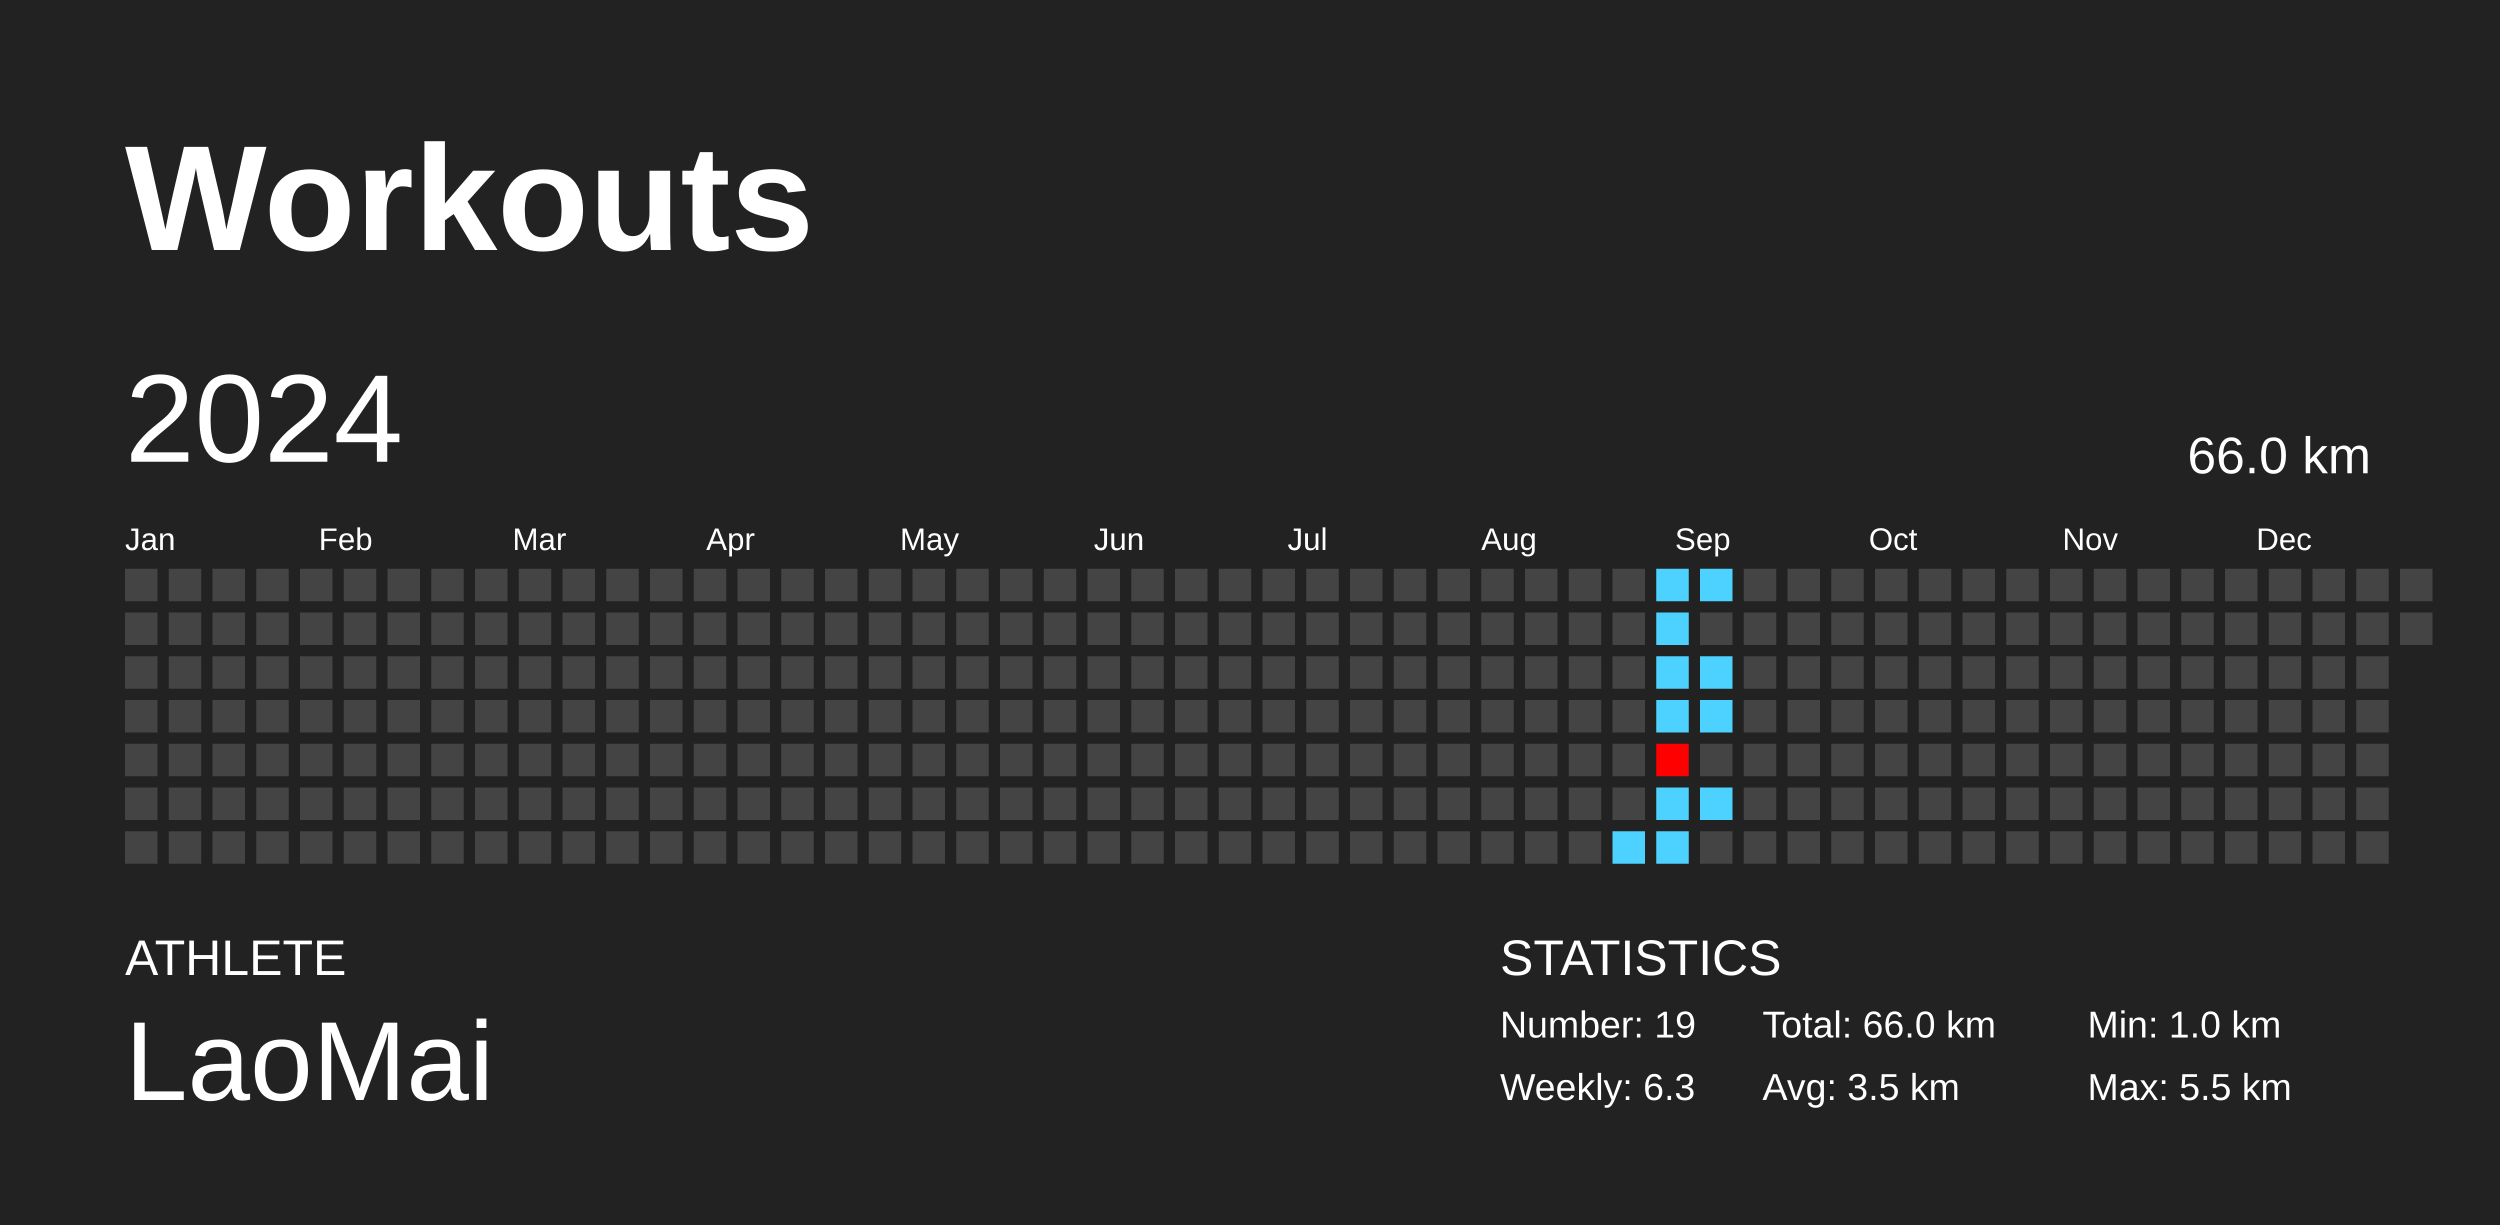
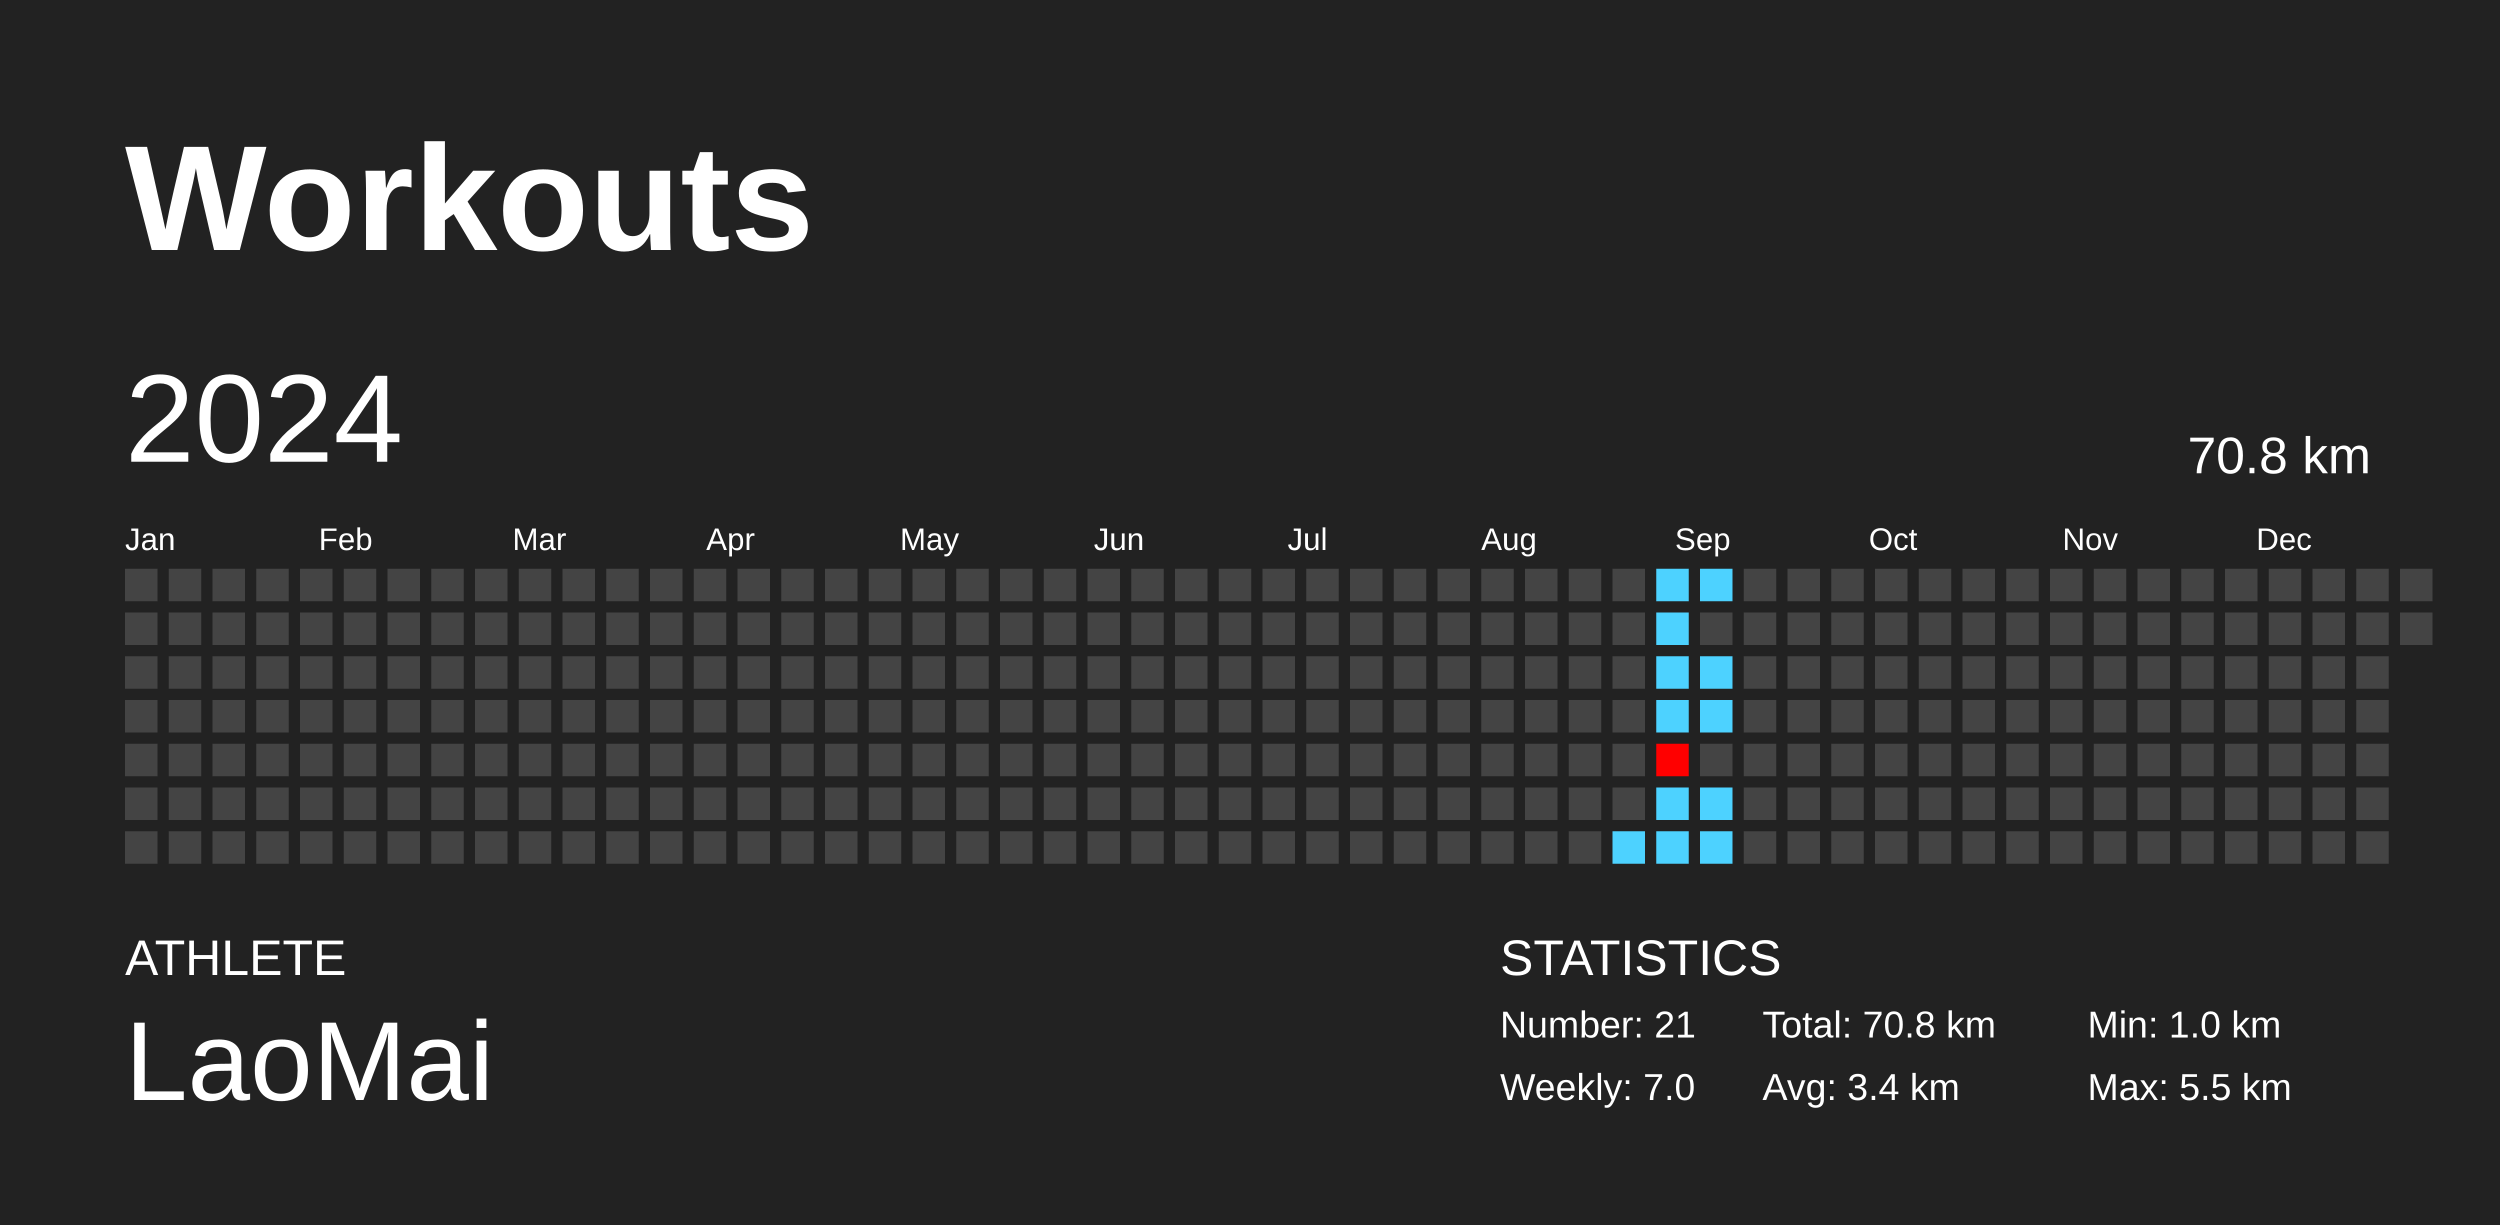
<svg xmlns="http://www.w3.org/2000/svg" baseProfile="full" height="98mm" version="1.1" viewBox="0,0,200,98" width="200mm">
  <defs />
  <rect fill="#222222" height="98" width="200" x="0" y="0" />
  <text fill="#FFFFFF" style="font-size:12px; font-family:Arial; font-weight:bold;" x="10" y="20">Workouts</text>
  <text fill="#FFFFFF" style="font-size:4px; font-family:Arial" x="10" y="78">ATHLETE</text>
  <text fill="#FFFFFF" style="font-size:9px; font-family:Arial" x="10" y="88">LaoMai</text>
  <text fill="#FFFFFF" style="font-size:4px; font-family:Arial" x="120" y="78">STATISTICS</text>
-   <text fill="#FFFFFF" style="font-size:3px; font-family:Arial" x="120" y="83">Number: 19</text>
-   <text fill="#FFFFFF" style="font-size:3px; font-family:Arial" x="120" y="88">Weekly: 6.3</text>
-   <text fill="#FFFFFF" style="font-size:3px; font-family:Arial" x="141" y="83">Total: 66.0 km</text>
-   <text fill="#FFFFFF" style="font-size:3px; font-family:Arial" x="141" y="88">Avg: 3.5 km</text>
+   <text fill="#FFFFFF" style="font-size:3px; font-family:Arial" x="120" y="83">Number: 21</text>
+   <text fill="#FFFFFF" style="font-size:3px; font-family:Arial" x="120" y="88">Weekly: 7.0</text>
+   <text fill="#FFFFFF" style="font-size:3px; font-family:Arial" x="141" y="83">Total: 70.8 km</text>
+   <text fill="#FFFFFF" style="font-size:3px; font-family:Arial" x="141" y="88">Avg: 3.4 km</text>
  <text fill="#FFFFFF" style="font-size:3px; font-family:Arial" x="167" y="83">Min: 1.0 km</text>
  <text fill="#FFFFFF" style="font-size:3px; font-family:Arial" x="167" y="88">Max: 5.5 km</text>
  <text dominant-baseline="hanging" fill="#FFFFFF" style="font-size:10.0px; font-family:Arial;" x="10" y="30">2024</text>
-   <text dominant-baseline="hanging" fill="#FFFFFF" style="font-size:4.125px; font-family:Arial;" x="175" y="35">66.0 km</text>
+   <text dominant-baseline="hanging" fill="#FFFFFF" style="font-size:4.125px; font-family:Arial;" x="175" y="35">70.8 km</text>
  <text fill="#FFFFFF" style="font-size:2.5px; font-family:Arial" x="10.0" y="44">Jan</text>
  <text fill="#FFFFFF" style="font-size:2.5px; font-family:Arial" x="25.5" y="44">Feb</text>
  <text fill="#FFFFFF" style="font-size:2.5px; font-family:Arial" x="41.0" y="44">Mar</text>
  <text fill="#FFFFFF" style="font-size:2.5px; font-family:Arial" x="56.5" y="44">Apr</text>
  <text fill="#FFFFFF" style="font-size:2.5px; font-family:Arial" x="72.0" y="44">May</text>
  <text fill="#FFFFFF" style="font-size:2.5px; font-family:Arial" x="87.5" y="44">Jun</text>
  <text fill="#FFFFFF" style="font-size:2.5px; font-family:Arial" x="103.0" y="44">Jul</text>
  <text fill="#FFFFFF" style="font-size:2.5px; font-family:Arial" x="118.5" y="44">Aug</text>
  <text fill="#FFFFFF" style="font-size:2.5px; font-family:Arial" x="134.0" y="44">Sep</text>
  <text fill="#FFFFFF" style="font-size:2.5px; font-family:Arial" x="149.5" y="44">Oct</text>
  <text fill="#FFFFFF" style="font-size:2.5px; font-family:Arial" x="165.0" y="44">Nov</text>
  <text fill="#FFFFFF" style="font-size:2.5px; font-family:Arial" x="180.5" y="44">Dec</text>
  <rect fill="#444444" height="2.6" width="2.6" x="10.0" y="45.5" />
  <rect fill="#444444" height="2.6" width="2.6" x="10.0" y="49.0" />
  <rect fill="#444444" height="2.6" width="2.6" x="10.0" y="52.5" />
  <rect fill="#444444" height="2.6" width="2.6" x="10.0" y="56.0" />
  <rect fill="#444444" height="2.6" width="2.6" x="10.0" y="59.5" />
  <rect fill="#444444" height="2.6" width="2.6" x="10.0" y="63.0" />
  <rect fill="#444444" height="2.6" width="2.6" x="10.0" y="66.5" />
  <rect fill="#444444" height="2.6" width="2.6" x="13.5" y="45.5" />
  <rect fill="#444444" height="2.6" width="2.6" x="13.5" y="49.0" />
  <rect fill="#444444" height="2.6" width="2.6" x="13.5" y="52.5" />
  <rect fill="#444444" height="2.6" width="2.6" x="13.5" y="56.0" />
  <rect fill="#444444" height="2.6" width="2.6" x="13.5" y="59.5" />
  <rect fill="#444444" height="2.6" width="2.6" x="13.5" y="63.0" />
  <rect fill="#444444" height="2.6" width="2.6" x="13.5" y="66.5" />
  <rect fill="#444444" height="2.6" width="2.6" x="17.0" y="45.5" />
  <rect fill="#444444" height="2.6" width="2.6" x="17.0" y="49.0" />
  <rect fill="#444444" height="2.6" width="2.6" x="17.0" y="52.5" />
  <rect fill="#444444" height="2.6" width="2.6" x="17.0" y="56.0" />
  <rect fill="#444444" height="2.6" width="2.6" x="17.0" y="59.5" />
  <rect fill="#444444" height="2.6" width="2.6" x="17.0" y="63.0" />
  <rect fill="#444444" height="2.6" width="2.6" x="17.0" y="66.5" />
  <rect fill="#444444" height="2.6" width="2.6" x="20.5" y="45.5" />
  <rect fill="#444444" height="2.6" width="2.6" x="20.5" y="49.0" />
  <rect fill="#444444" height="2.6" width="2.6" x="20.5" y="52.5" />
  <rect fill="#444444" height="2.6" width="2.6" x="20.5" y="56.0" />
  <rect fill="#444444" height="2.6" width="2.6" x="20.5" y="59.5" />
  <rect fill="#444444" height="2.6" width="2.6" x="20.5" y="63.0" />
  <rect fill="#444444" height="2.6" width="2.6" x="20.5" y="66.5" />
  <rect fill="#444444" height="2.6" width="2.6" x="24.0" y="45.5" />
  <rect fill="#444444" height="2.6" width="2.6" x="24.0" y="49.0" />
  <rect fill="#444444" height="2.6" width="2.6" x="24.0" y="52.5" />
  <rect fill="#444444" height="2.6" width="2.6" x="24.0" y="56.0" />
  <rect fill="#444444" height="2.6" width="2.6" x="24.0" y="59.5" />
  <rect fill="#444444" height="2.6" width="2.6" x="24.0" y="63.0" />
  <rect fill="#444444" height="2.6" width="2.6" x="24.0" y="66.5" />
  <rect fill="#444444" height="2.6" width="2.6" x="27.5" y="45.5" />
  <rect fill="#444444" height="2.6" width="2.6" x="27.5" y="49.0" />
  <rect fill="#444444" height="2.6" width="2.6" x="27.5" y="52.5" />
  <rect fill="#444444" height="2.6" width="2.6" x="27.5" y="56.0" />
  <rect fill="#444444" height="2.6" width="2.6" x="27.5" y="59.5" />
  <rect fill="#444444" height="2.6" width="2.6" x="27.5" y="63.0" />
  <rect fill="#444444" height="2.6" width="2.6" x="27.5" y="66.5" />
  <rect fill="#444444" height="2.6" width="2.6" x="31.0" y="45.5" />
  <rect fill="#444444" height="2.6" width="2.6" x="31.0" y="49.0" />
  <rect fill="#444444" height="2.6" width="2.6" x="31.0" y="52.5" />
  <rect fill="#444444" height="2.6" width="2.6" x="31.0" y="56.0" />
  <rect fill="#444444" height="2.6" width="2.6" x="31.0" y="59.5" />
  <rect fill="#444444" height="2.6" width="2.6" x="31.0" y="63.0" />
  <rect fill="#444444" height="2.6" width="2.6" x="31.0" y="66.5" />
  <rect fill="#444444" height="2.6" width="2.6" x="34.5" y="45.5" />
  <rect fill="#444444" height="2.6" width="2.6" x="34.5" y="49.0" />
  <rect fill="#444444" height="2.6" width="2.6" x="34.5" y="52.5" />
  <rect fill="#444444" height="2.6" width="2.6" x="34.5" y="56.0" />
  <rect fill="#444444" height="2.6" width="2.6" x="34.5" y="59.5" />
  <rect fill="#444444" height="2.6" width="2.6" x="34.5" y="63.0" />
  <rect fill="#444444" height="2.6" width="2.6" x="34.5" y="66.5" />
  <rect fill="#444444" height="2.6" width="2.6" x="38.0" y="45.5" />
  <rect fill="#444444" height="2.6" width="2.6" x="38.0" y="49.0" />
  <rect fill="#444444" height="2.6" width="2.6" x="38.0" y="52.5" />
  <rect fill="#444444" height="2.6" width="2.6" x="38.0" y="56.0" />
  <rect fill="#444444" height="2.6" width="2.6" x="38.0" y="59.5" />
  <rect fill="#444444" height="2.6" width="2.6" x="38.0" y="63.0" />
  <rect fill="#444444" height="2.6" width="2.6" x="38.0" y="66.5" />
  <rect fill="#444444" height="2.6" width="2.6" x="41.5" y="45.5" />
  <rect fill="#444444" height="2.6" width="2.6" x="41.5" y="49.0" />
  <rect fill="#444444" height="2.6" width="2.6" x="41.5" y="52.5" />
  <rect fill="#444444" height="2.6" width="2.6" x="41.5" y="56.0" />
  <rect fill="#444444" height="2.6" width="2.6" x="41.5" y="59.5" />
  <rect fill="#444444" height="2.6" width="2.6" x="41.5" y="63.0" />
  <rect fill="#444444" height="2.6" width="2.6" x="41.5" y="66.5" />
  <rect fill="#444444" height="2.6" width="2.6" x="45.0" y="45.5" />
  <rect fill="#444444" height="2.6" width="2.6" x="45.0" y="49.0" />
  <rect fill="#444444" height="2.6" width="2.6" x="45.0" y="52.5" />
  <rect fill="#444444" height="2.6" width="2.6" x="45.0" y="56.0" />
  <rect fill="#444444" height="2.6" width="2.6" x="45.0" y="59.5" />
  <rect fill="#444444" height="2.6" width="2.6" x="45.0" y="63.0" />
  <rect fill="#444444" height="2.6" width="2.6" x="45.0" y="66.5" />
  <rect fill="#444444" height="2.6" width="2.6" x="48.5" y="45.5" />
  <rect fill="#444444" height="2.6" width="2.6" x="48.5" y="49.0" />
  <rect fill="#444444" height="2.6" width="2.6" x="48.5" y="52.5" />
  <rect fill="#444444" height="2.6" width="2.6" x="48.5" y="56.0" />
  <rect fill="#444444" height="2.6" width="2.6" x="48.5" y="59.5" />
  <rect fill="#444444" height="2.6" width="2.6" x="48.5" y="63.0" />
  <rect fill="#444444" height="2.6" width="2.6" x="48.5" y="66.5" />
  <rect fill="#444444" height="2.6" width="2.6" x="52.0" y="45.5" />
  <rect fill="#444444" height="2.6" width="2.6" x="52.0" y="49.0" />
  <rect fill="#444444" height="2.6" width="2.6" x="52.0" y="52.5" />
  <rect fill="#444444" height="2.6" width="2.6" x="52.0" y="56.0" />
  <rect fill="#444444" height="2.6" width="2.6" x="52.0" y="59.5" />
  <rect fill="#444444" height="2.6" width="2.6" x="52.0" y="63.0" />
  <rect fill="#444444" height="2.6" width="2.6" x="52.0" y="66.5" />
  <rect fill="#444444" height="2.6" width="2.6" x="55.5" y="45.5" />
  <rect fill="#444444" height="2.6" width="2.6" x="55.5" y="49.0" />
  <rect fill="#444444" height="2.6" width="2.6" x="55.5" y="52.5" />
  <rect fill="#444444" height="2.6" width="2.6" x="55.5" y="56.0" />
  <rect fill="#444444" height="2.6" width="2.6" x="55.5" y="59.5" />
  <rect fill="#444444" height="2.6" width="2.6" x="55.5" y="63.0" />
  <rect fill="#444444" height="2.6" width="2.6" x="55.5" y="66.5" />
  <rect fill="#444444" height="2.6" width="2.6" x="59.0" y="45.5" />
  <rect fill="#444444" height="2.6" width="2.6" x="59.0" y="49.0" />
  <rect fill="#444444" height="2.6" width="2.6" x="59.0" y="52.5" />
  <rect fill="#444444" height="2.6" width="2.6" x="59.0" y="56.0" />
  <rect fill="#444444" height="2.6" width="2.6" x="59.0" y="59.5" />
  <rect fill="#444444" height="2.6" width="2.6" x="59.0" y="63.0" />
  <rect fill="#444444" height="2.6" width="2.6" x="59.0" y="66.5" />
  <rect fill="#444444" height="2.6" width="2.6" x="62.5" y="45.5" />
  <rect fill="#444444" height="2.6" width="2.6" x="62.5" y="49.0" />
  <rect fill="#444444" height="2.6" width="2.6" x="62.5" y="52.5" />
  <rect fill="#444444" height="2.6" width="2.6" x="62.5" y="56.0" />
  <rect fill="#444444" height="2.6" width="2.6" x="62.5" y="59.5" />
  <rect fill="#444444" height="2.6" width="2.6" x="62.5" y="63.0" />
  <rect fill="#444444" height="2.6" width="2.6" x="62.5" y="66.5" />
  <rect fill="#444444" height="2.6" width="2.6" x="66.0" y="45.5" />
  <rect fill="#444444" height="2.6" width="2.6" x="66.0" y="49.0" />
  <rect fill="#444444" height="2.6" width="2.6" x="66.0" y="52.5" />
  <rect fill="#444444" height="2.6" width="2.6" x="66.0" y="56.0" />
  <rect fill="#444444" height="2.6" width="2.6" x="66.0" y="59.5" />
  <rect fill="#444444" height="2.6" width="2.6" x="66.0" y="63.0" />
  <rect fill="#444444" height="2.6" width="2.6" x="66.0" y="66.5" />
  <rect fill="#444444" height="2.6" width="2.6" x="69.5" y="45.5" />
  <rect fill="#444444" height="2.6" width="2.6" x="69.5" y="49.0" />
  <rect fill="#444444" height="2.6" width="2.6" x="69.5" y="52.5" />
  <rect fill="#444444" height="2.6" width="2.6" x="69.5" y="56.0" />
  <rect fill="#444444" height="2.6" width="2.6" x="69.5" y="59.5" />
  <rect fill="#444444" height="2.6" width="2.6" x="69.5" y="63.0" />
  <rect fill="#444444" height="2.6" width="2.6" x="69.5" y="66.5" />
  <rect fill="#444444" height="2.6" width="2.6" x="73.0" y="45.5" />
  <rect fill="#444444" height="2.6" width="2.6" x="73.0" y="49.0" />
  <rect fill="#444444" height="2.6" width="2.6" x="73.0" y="52.5" />
  <rect fill="#444444" height="2.6" width="2.6" x="73.0" y="56.0" />
  <rect fill="#444444" height="2.6" width="2.6" x="73.0" y="59.5" />
  <rect fill="#444444" height="2.6" width="2.6" x="73.0" y="63.0" />
  <rect fill="#444444" height="2.6" width="2.6" x="73.0" y="66.5" />
  <rect fill="#444444" height="2.6" width="2.6" x="76.5" y="45.5" />
  <rect fill="#444444" height="2.6" width="2.6" x="76.5" y="49.0" />
  <rect fill="#444444" height="2.6" width="2.6" x="76.5" y="52.5" />
  <rect fill="#444444" height="2.6" width="2.6" x="76.5" y="56.0" />
  <rect fill="#444444" height="2.6" width="2.6" x="76.5" y="59.5" />
  <rect fill="#444444" height="2.6" width="2.6" x="76.5" y="63.0" />
  <rect fill="#444444" height="2.6" width="2.6" x="76.5" y="66.5" />
  <rect fill="#444444" height="2.6" width="2.6" x="80.0" y="45.5" />
  <rect fill="#444444" height="2.6" width="2.6" x="80.0" y="49.0" />
  <rect fill="#444444" height="2.6" width="2.6" x="80.0" y="52.5" />
  <rect fill="#444444" height="2.6" width="2.6" x="80.0" y="56.0" />
  <rect fill="#444444" height="2.6" width="2.6" x="80.0" y="59.5" />
  <rect fill="#444444" height="2.6" width="2.6" x="80.0" y="63.0" />
  <rect fill="#444444" height="2.6" width="2.6" x="80.0" y="66.5" />
  <rect fill="#444444" height="2.6" width="2.6" x="83.5" y="45.5" />
  <rect fill="#444444" height="2.6" width="2.6" x="83.5" y="49.0" />
  <rect fill="#444444" height="2.6" width="2.6" x="83.5" y="52.5" />
  <rect fill="#444444" height="2.6" width="2.6" x="83.5" y="56.0" />
  <rect fill="#444444" height="2.6" width="2.6" x="83.5" y="59.5" />
  <rect fill="#444444" height="2.6" width="2.6" x="83.5" y="63.0" />
  <rect fill="#444444" height="2.6" width="2.6" x="83.5" y="66.5" />
  <rect fill="#444444" height="2.6" width="2.6" x="87.0" y="45.5" />
  <rect fill="#444444" height="2.6" width="2.6" x="87.0" y="49.0" />
  <rect fill="#444444" height="2.6" width="2.6" x="87.0" y="52.5" />
  <rect fill="#444444" height="2.6" width="2.6" x="87.0" y="56.0" />
  <rect fill="#444444" height="2.6" width="2.6" x="87.0" y="59.5" />
  <rect fill="#444444" height="2.6" width="2.6" x="87.0" y="63.0" />
  <rect fill="#444444" height="2.6" width="2.6" x="87.0" y="66.5" />
  <rect fill="#444444" height="2.6" width="2.6" x="90.5" y="45.5" />
  <rect fill="#444444" height="2.6" width="2.6" x="90.5" y="49.0" />
  <rect fill="#444444" height="2.6" width="2.6" x="90.5" y="52.5" />
  <rect fill="#444444" height="2.6" width="2.6" x="90.5" y="56.0" />
  <rect fill="#444444" height="2.6" width="2.6" x="90.5" y="59.5" />
  <rect fill="#444444" height="2.6" width="2.6" x="90.5" y="63.0" />
  <rect fill="#444444" height="2.6" width="2.6" x="90.5" y="66.5" />
  <rect fill="#444444" height="2.6" width="2.6" x="94.0" y="45.5" />
  <rect fill="#444444" height="2.6" width="2.6" x="94.0" y="49.0" />
  <rect fill="#444444" height="2.6" width="2.6" x="94.0" y="52.5" />
  <rect fill="#444444" height="2.6" width="2.6" x="94.0" y="56.0" />
  <rect fill="#444444" height="2.6" width="2.6" x="94.0" y="59.5" />
  <rect fill="#444444" height="2.6" width="2.6" x="94.0" y="63.0" />
  <rect fill="#444444" height="2.6" width="2.6" x="94.0" y="66.5" />
  <rect fill="#444444" height="2.6" width="2.6" x="97.5" y="45.5" />
  <rect fill="#444444" height="2.6" width="2.6" x="97.5" y="49.0" />
  <rect fill="#444444" height="2.6" width="2.6" x="97.5" y="52.5" />
  <rect fill="#444444" height="2.6" width="2.6" x="97.5" y="56.0" />
  <rect fill="#444444" height="2.6" width="2.6" x="97.5" y="59.5" />
  <rect fill="#444444" height="2.6" width="2.6" x="97.5" y="63.0" />
  <rect fill="#444444" height="2.6" width="2.6" x="97.5" y="66.5" />
  <rect fill="#444444" height="2.6" width="2.6" x="101.0" y="45.5" />
  <rect fill="#444444" height="2.6" width="2.6" x="101.0" y="49.0" />
  <rect fill="#444444" height="2.6" width="2.6" x="101.0" y="52.5" />
  <rect fill="#444444" height="2.6" width="2.6" x="101.0" y="56.0" />
  <rect fill="#444444" height="2.6" width="2.6" x="101.0" y="59.5" />
  <rect fill="#444444" height="2.6" width="2.6" x="101.0" y="63.0" />
  <rect fill="#444444" height="2.6" width="2.6" x="101.0" y="66.5" />
  <rect fill="#444444" height="2.6" width="2.6" x="104.5" y="45.5" />
  <rect fill="#444444" height="2.6" width="2.6" x="104.5" y="49.0" />
  <rect fill="#444444" height="2.6" width="2.6" x="104.5" y="52.5" />
  <rect fill="#444444" height="2.6" width="2.6" x="104.5" y="56.0" />
  <rect fill="#444444" height="2.6" width="2.6" x="104.5" y="59.5" />
  <rect fill="#444444" height="2.6" width="2.6" x="104.5" y="63.0" />
  <rect fill="#444444" height="2.6" width="2.6" x="104.5" y="66.5" />
  <rect fill="#444444" height="2.6" width="2.6" x="108.0" y="45.5" />
  <rect fill="#444444" height="2.6" width="2.6" x="108.0" y="49.0" />
  <rect fill="#444444" height="2.6" width="2.6" x="108.0" y="52.5" />
  <rect fill="#444444" height="2.6" width="2.6" x="108.0" y="56.0" />
  <rect fill="#444444" height="2.6" width="2.6" x="108.0" y="59.5" />
  <rect fill="#444444" height="2.6" width="2.6" x="108.0" y="63.0" />
  <rect fill="#444444" height="2.6" width="2.6" x="108.0" y="66.5" />
  <rect fill="#444444" height="2.6" width="2.6" x="111.5" y="45.5" />
  <rect fill="#444444" height="2.6" width="2.6" x="111.5" y="49.0" />
  <rect fill="#444444" height="2.6" width="2.6" x="111.5" y="52.5" />
  <rect fill="#444444" height="2.6" width="2.6" x="111.5" y="56.0" />
  <rect fill="#444444" height="2.6" width="2.6" x="111.5" y="59.5" />
  <rect fill="#444444" height="2.6" width="2.6" x="111.5" y="63.0" />
  <rect fill="#444444" height="2.6" width="2.6" x="111.5" y="66.5" />
  <rect fill="#444444" height="2.6" width="2.6" x="115.0" y="45.5" />
  <rect fill="#444444" height="2.6" width="2.6" x="115.0" y="49.0" />
  <rect fill="#444444" height="2.6" width="2.6" x="115.0" y="52.5" />
  <rect fill="#444444" height="2.6" width="2.6" x="115.0" y="56.0" />
  <rect fill="#444444" height="2.6" width="2.6" x="115.0" y="59.5" />
  <rect fill="#444444" height="2.6" width="2.6" x="115.0" y="63.0" />
  <rect fill="#444444" height="2.6" width="2.6" x="115.0" y="66.5" />
  <rect fill="#444444" height="2.6" width="2.6" x="118.5" y="45.5" />
  <rect fill="#444444" height="2.6" width="2.6" x="118.5" y="49.0" />
  <rect fill="#444444" height="2.6" width="2.6" x="118.5" y="52.5" />
  <rect fill="#444444" height="2.6" width="2.6" x="118.5" y="56.0" />
  <rect fill="#444444" height="2.6" width="2.6" x="118.5" y="59.5" />
  <rect fill="#444444" height="2.6" width="2.6" x="118.5" y="63.0" />
  <rect fill="#444444" height="2.6" width="2.6" x="118.5" y="66.5" />
  <rect fill="#444444" height="2.6" width="2.6" x="122.0" y="45.5" />
  <rect fill="#444444" height="2.6" width="2.6" x="122.0" y="49.0" />
  <rect fill="#444444" height="2.6" width="2.6" x="122.0" y="52.5" />
  <rect fill="#444444" height="2.6" width="2.6" x="122.0" y="56.0" />
  <rect fill="#444444" height="2.6" width="2.6" x="122.0" y="59.5" />
  <rect fill="#444444" height="2.6" width="2.6" x="122.0" y="63.0" />
  <rect fill="#444444" height="2.6" width="2.6" x="122.0" y="66.5" />
  <rect fill="#444444" height="2.6" width="2.6" x="125.5" y="45.5" />
  <rect fill="#444444" height="2.6" width="2.6" x="125.5" y="49.0" />
  <rect fill="#444444" height="2.6" width="2.6" x="125.5" y="52.5" />
  <rect fill="#444444" height="2.6" width="2.6" x="125.5" y="56.0" />
  <rect fill="#444444" height="2.6" width="2.6" x="125.5" y="59.5" />
  <rect fill="#444444" height="2.6" width="2.6" x="125.5" y="63.0" />
  <rect fill="#444444" height="2.6" width="2.6" x="125.5" y="66.5" />
  <rect fill="#444444" height="2.6" width="2.6" x="129.0" y="45.5" />
  <rect fill="#444444" height="2.6" width="2.6" x="129.0" y="49.0" />
  <rect fill="#444444" height="2.6" width="2.6" x="129.0" y="52.5" />
  <rect fill="#444444" height="2.6" width="2.6" x="129.0" y="56.0" />
  <rect fill="#444444" height="2.6" width="2.6" x="129.0" y="59.5" />
  <rect fill="#444444" height="2.6" width="2.6" x="129.0" y="63.0" />
  <rect fill="#4dd2ff" height="2.6" width="2.6" x="129.0" y="66.5" />
  <rect fill="#4dd2ff" height="2.6" width="2.6" x="132.5" y="45.5" />
  <rect fill="#4dd2ff" height="2.6" width="2.6" x="132.5" y="49.0" />
  <rect fill="#4dd2ff" height="2.6" width="2.6" x="132.5" y="52.5" />
  <rect fill="#4dd2ff" height="2.6" width="2.6" x="132.5" y="56.0" />
  <rect fill="#ff0000" height="2.6" width="2.6" x="132.5" y="59.5" />
  <rect fill="#4dd2ff" height="2.6" width="2.6" x="132.5" y="63.0" />
  <rect fill="#4dd2ff" height="2.6" width="2.6" x="132.5" y="66.5" />
  <rect fill="#4dd2ff" height="2.6" width="2.6" x="136.0" y="45.5" />
  <rect fill="#444444" height="2.6" width="2.6" x="136.0" y="49.0" />
  <rect fill="#4dd2ff" height="2.6" width="2.6" x="136.0" y="52.5" />
  <rect fill="#4dd2ff" height="2.6" width="2.6" x="136.0" y="56.0" />
  <rect fill="#444444" height="2.6" width="2.6" x="136.0" y="59.5" />
  <rect fill="#4dd2ff" height="2.6" width="2.6" x="136.0" y="63.0" />
-   <rect fill="#444444" height="2.6" width="2.6" x="136.0" y="66.5" />
+   <rect fill="#4dd2ff" height="2.6" width="2.6" x="136.0" y="66.5" />
  <rect fill="#444444" height="2.6" width="2.6" x="139.5" y="45.5" />
  <rect fill="#444444" height="2.6" width="2.6" x="139.5" y="49.0" />
  <rect fill="#444444" height="2.6" width="2.6" x="139.5" y="52.5" />
  <rect fill="#444444" height="2.6" width="2.6" x="139.5" y="56.0" />
  <rect fill="#444444" height="2.6" width="2.6" x="139.5" y="59.5" />
  <rect fill="#444444" height="2.6" width="2.6" x="139.5" y="63.0" />
  <rect fill="#444444" height="2.6" width="2.6" x="139.5" y="66.5" />
  <rect fill="#444444" height="2.6" width="2.6" x="143.0" y="45.5" />
  <rect fill="#444444" height="2.6" width="2.6" x="143.0" y="49.0" />
  <rect fill="#444444" height="2.6" width="2.6" x="143.0" y="52.5" />
  <rect fill="#444444" height="2.6" width="2.6" x="143.0" y="56.0" />
  <rect fill="#444444" height="2.6" width="2.6" x="143.0" y="59.5" />
  <rect fill="#444444" height="2.6" width="2.6" x="143.0" y="63.0" />
  <rect fill="#444444" height="2.6" width="2.6" x="143.0" y="66.5" />
  <rect fill="#444444" height="2.6" width="2.6" x="146.5" y="45.5" />
  <rect fill="#444444" height="2.6" width="2.6" x="146.5" y="49.0" />
  <rect fill="#444444" height="2.6" width="2.6" x="146.5" y="52.5" />
  <rect fill="#444444" height="2.6" width="2.6" x="146.5" y="56.0" />
  <rect fill="#444444" height="2.6" width="2.6" x="146.5" y="59.5" />
  <rect fill="#444444" height="2.6" width="2.6" x="146.5" y="63.0" />
  <rect fill="#444444" height="2.6" width="2.6" x="146.5" y="66.5" />
  <rect fill="#444444" height="2.6" width="2.6" x="150.0" y="45.5" />
  <rect fill="#444444" height="2.6" width="2.6" x="150.0" y="49.0" />
  <rect fill="#444444" height="2.6" width="2.6" x="150.0" y="52.5" />
  <rect fill="#444444" height="2.6" width="2.6" x="150.0" y="56.0" />
  <rect fill="#444444" height="2.6" width="2.6" x="150.0" y="59.5" />
  <rect fill="#444444" height="2.6" width="2.6" x="150.0" y="63.0" />
  <rect fill="#444444" height="2.6" width="2.6" x="150.0" y="66.5" />
  <rect fill="#444444" height="2.6" width="2.6" x="153.5" y="45.5" />
  <rect fill="#444444" height="2.6" width="2.6" x="153.5" y="49.0" />
  <rect fill="#444444" height="2.6" width="2.6" x="153.5" y="52.5" />
  <rect fill="#444444" height="2.6" width="2.6" x="153.5" y="56.0" />
  <rect fill="#444444" height="2.6" width="2.6" x="153.5" y="59.5" />
  <rect fill="#444444" height="2.6" width="2.6" x="153.5" y="63.0" />
  <rect fill="#444444" height="2.6" width="2.6" x="153.5" y="66.5" />
  <rect fill="#444444" height="2.6" width="2.6" x="157.0" y="45.5" />
  <rect fill="#444444" height="2.6" width="2.6" x="157.0" y="49.0" />
  <rect fill="#444444" height="2.6" width="2.6" x="157.0" y="52.5" />
  <rect fill="#444444" height="2.6" width="2.6" x="157.0" y="56.0" />
  <rect fill="#444444" height="2.6" width="2.6" x="157.0" y="59.5" />
  <rect fill="#444444" height="2.6" width="2.6" x="157.0" y="63.0" />
  <rect fill="#444444" height="2.6" width="2.6" x="157.0" y="66.5" />
  <rect fill="#444444" height="2.6" width="2.6" x="160.5" y="45.5" />
  <rect fill="#444444" height="2.6" width="2.6" x="160.5" y="49.0" />
  <rect fill="#444444" height="2.6" width="2.6" x="160.5" y="52.5" />
  <rect fill="#444444" height="2.6" width="2.6" x="160.5" y="56.0" />
  <rect fill="#444444" height="2.6" width="2.6" x="160.5" y="59.5" />
  <rect fill="#444444" height="2.6" width="2.6" x="160.5" y="63.0" />
  <rect fill="#444444" height="2.6" width="2.6" x="160.5" y="66.5" />
  <rect fill="#444444" height="2.6" width="2.6" x="164.0" y="45.5" />
  <rect fill="#444444" height="2.6" width="2.6" x="164.0" y="49.0" />
  <rect fill="#444444" height="2.6" width="2.6" x="164.0" y="52.5" />
  <rect fill="#444444" height="2.6" width="2.6" x="164.0" y="56.0" />
  <rect fill="#444444" height="2.6" width="2.6" x="164.0" y="59.5" />
  <rect fill="#444444" height="2.6" width="2.6" x="164.0" y="63.0" />
  <rect fill="#444444" height="2.6" width="2.6" x="164.0" y="66.5" />
  <rect fill="#444444" height="2.6" width="2.6" x="167.5" y="45.5" />
  <rect fill="#444444" height="2.6" width="2.6" x="167.5" y="49.0" />
  <rect fill="#444444" height="2.6" width="2.6" x="167.5" y="52.5" />
  <rect fill="#444444" height="2.6" width="2.6" x="167.5" y="56.0" />
  <rect fill="#444444" height="2.6" width="2.6" x="167.5" y="59.5" />
  <rect fill="#444444" height="2.6" width="2.6" x="167.5" y="63.0" />
  <rect fill="#444444" height="2.6" width="2.6" x="167.5" y="66.5" />
  <rect fill="#444444" height="2.6" width="2.6" x="171.0" y="45.5" />
  <rect fill="#444444" height="2.6" width="2.6" x="171.0" y="49.0" />
  <rect fill="#444444" height="2.6" width="2.6" x="171.0" y="52.5" />
  <rect fill="#444444" height="2.6" width="2.6" x="171.0" y="56.0" />
  <rect fill="#444444" height="2.6" width="2.6" x="171.0" y="59.5" />
  <rect fill="#444444" height="2.6" width="2.6" x="171.0" y="63.0" />
  <rect fill="#444444" height="2.6" width="2.6" x="171.0" y="66.5" />
  <rect fill="#444444" height="2.6" width="2.6" x="174.5" y="45.5" />
  <rect fill="#444444" height="2.6" width="2.6" x="174.5" y="49.0" />
  <rect fill="#444444" height="2.6" width="2.6" x="174.5" y="52.5" />
  <rect fill="#444444" height="2.6" width="2.6" x="174.5" y="56.0" />
  <rect fill="#444444" height="2.6" width="2.6" x="174.5" y="59.5" />
  <rect fill="#444444" height="2.6" width="2.6" x="174.5" y="63.0" />
  <rect fill="#444444" height="2.6" width="2.6" x="174.5" y="66.5" />
  <rect fill="#444444" height="2.6" width="2.6" x="178.0" y="45.5" />
  <rect fill="#444444" height="2.6" width="2.6" x="178.0" y="49.0" />
  <rect fill="#444444" height="2.6" width="2.6" x="178.0" y="52.5" />
  <rect fill="#444444" height="2.6" width="2.6" x="178.0" y="56.0" />
  <rect fill="#444444" height="2.6" width="2.6" x="178.0" y="59.5" />
  <rect fill="#444444" height="2.6" width="2.6" x="178.0" y="63.0" />
  <rect fill="#444444" height="2.6" width="2.6" x="178.0" y="66.5" />
  <rect fill="#444444" height="2.6" width="2.6" x="181.5" y="45.5" />
  <rect fill="#444444" height="2.6" width="2.6" x="181.5" y="49.0" />
  <rect fill="#444444" height="2.6" width="2.6" x="181.5" y="52.5" />
  <rect fill="#444444" height="2.6" width="2.6" x="181.5" y="56.0" />
  <rect fill="#444444" height="2.6" width="2.6" x="181.5" y="59.5" />
  <rect fill="#444444" height="2.6" width="2.6" x="181.5" y="63.0" />
  <rect fill="#444444" height="2.6" width="2.6" x="181.5" y="66.5" />
  <rect fill="#444444" height="2.6" width="2.6" x="185.0" y="45.5" />
  <rect fill="#444444" height="2.6" width="2.6" x="185.0" y="49.0" />
  <rect fill="#444444" height="2.6" width="2.6" x="185.0" y="52.5" />
  <rect fill="#444444" height="2.6" width="2.6" x="185.0" y="56.0" />
  <rect fill="#444444" height="2.6" width="2.6" x="185.0" y="59.5" />
  <rect fill="#444444" height="2.6" width="2.6" x="185.0" y="63.0" />
  <rect fill="#444444" height="2.6" width="2.6" x="185.0" y="66.5" />
  <rect fill="#444444" height="2.6" width="2.6" x="188.5" y="45.5" />
  <rect fill="#444444" height="2.6" width="2.6" x="188.5" y="49.0" />
  <rect fill="#444444" height="2.6" width="2.6" x="188.5" y="52.5" />
  <rect fill="#444444" height="2.6" width="2.6" x="188.5" y="56.0" />
  <rect fill="#444444" height="2.6" width="2.6" x="188.5" y="59.5" />
  <rect fill="#444444" height="2.6" width="2.6" x="188.5" y="63.0" />
  <rect fill="#444444" height="2.6" width="2.6" x="188.5" y="66.5" />
  <rect fill="#444444" height="2.6" width="2.6" x="192.0" y="45.5" />
  <rect fill="#444444" height="2.6" width="2.6" x="192.0" y="49.0" />
</svg>
